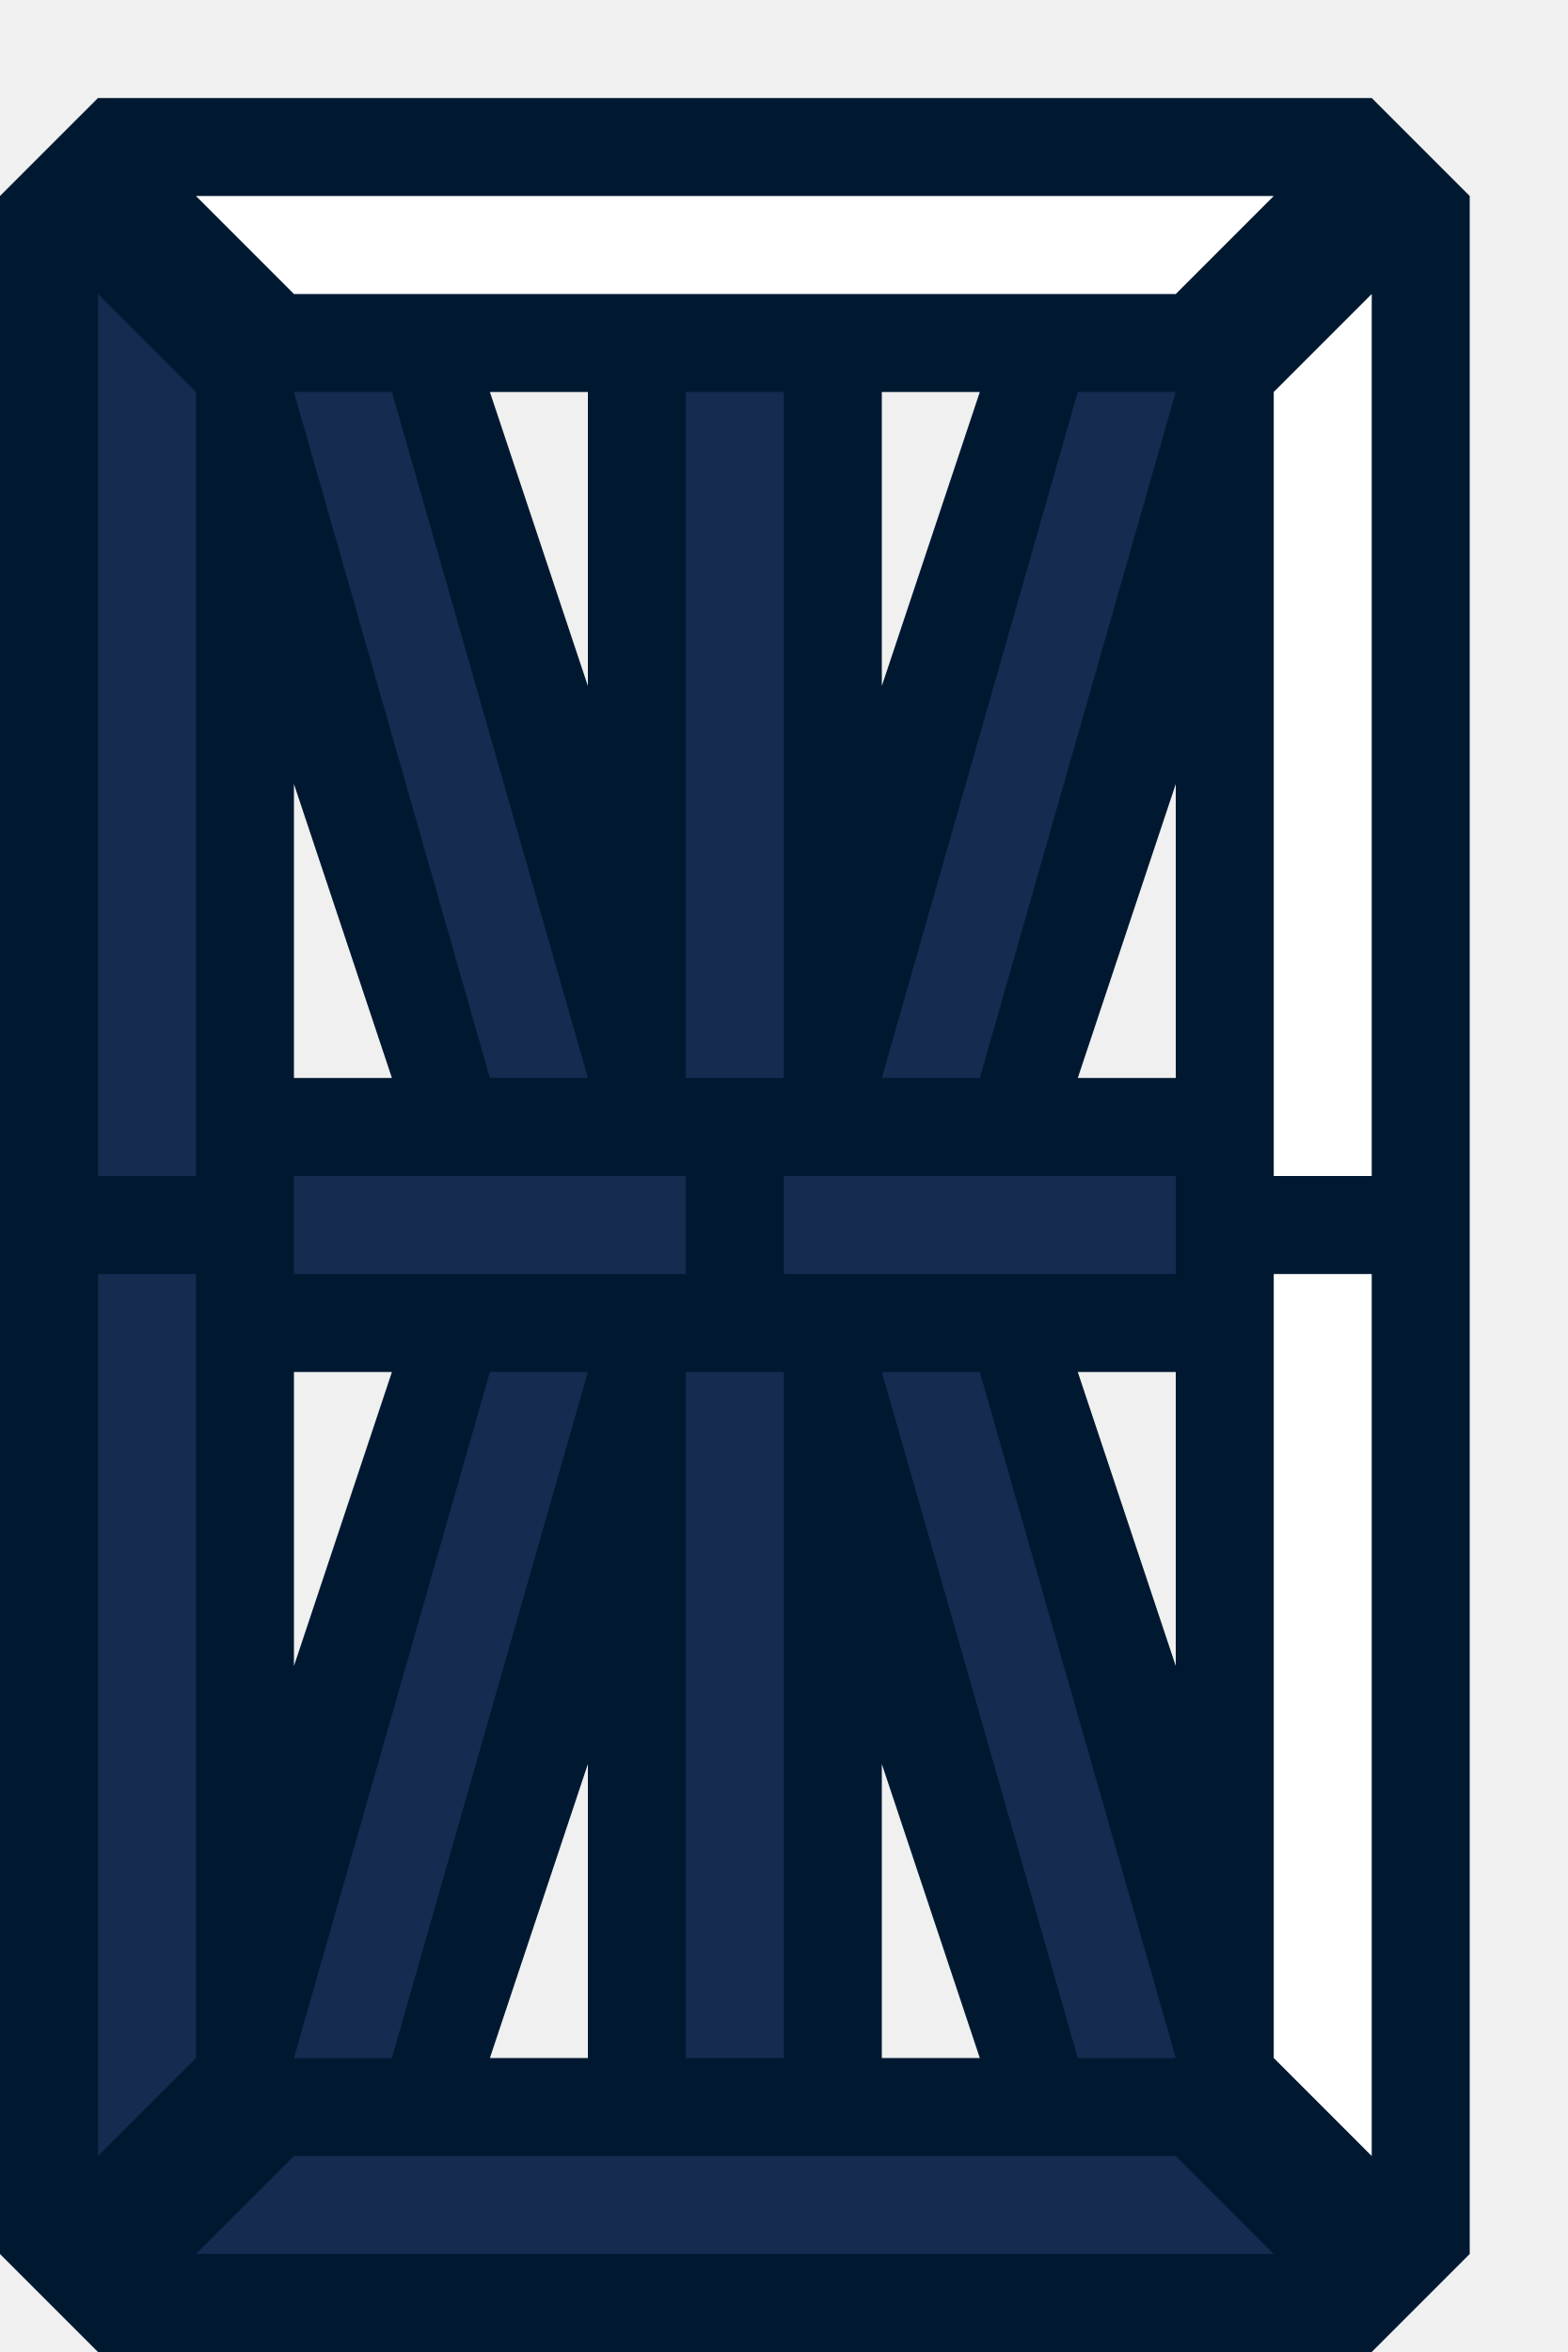
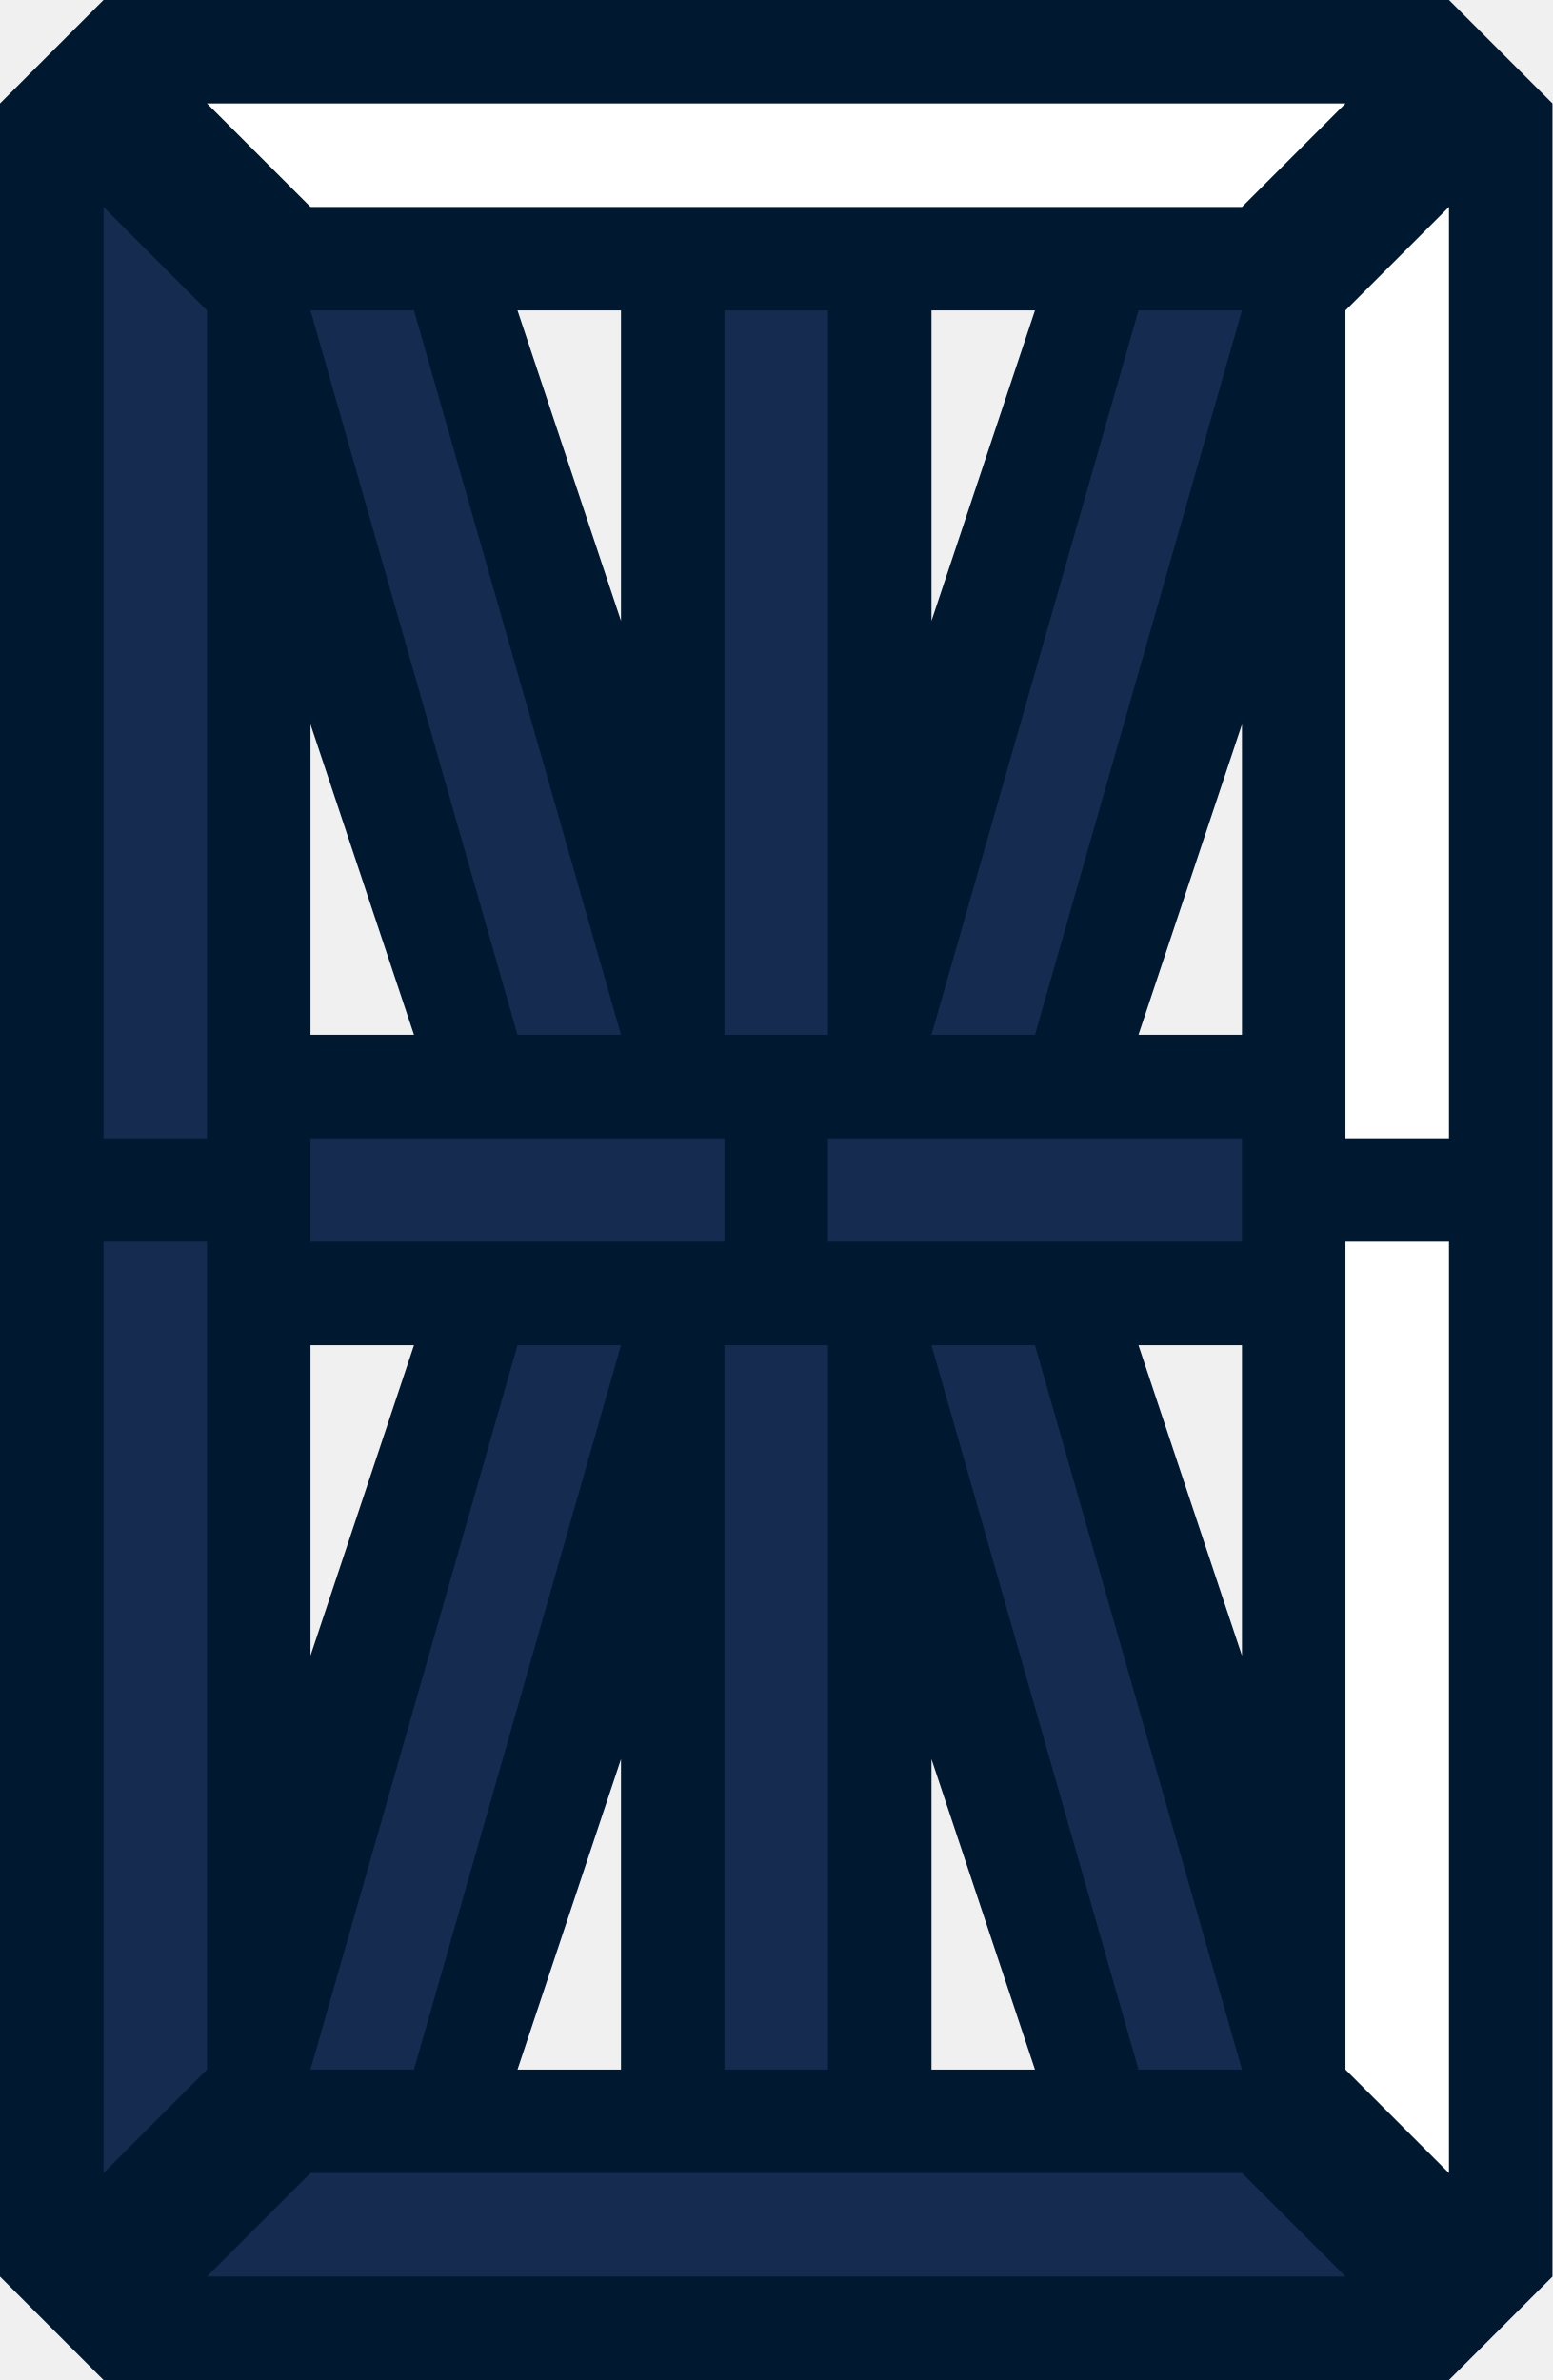
- <svg xmlns="http://www.w3.org/2000/svg" width="16" height="24" viewBox="0 0 16 24" version="1.1" id="svg8">
+ <svg xmlns="http://www.w3.org/2000/svg" width="15" height="23" viewBox="0 0 15 23" version="1.1" id="svg8">
  <defs id="defs2" />
-   <path style="fill:#001931;fill-opacity:1;stroke:none;stroke-opacity:1" d="M 1,1 0,2 v 21 l 1,1 h 13 l 1,-1 V 2 L 14,1 Z m 4,3 h 1 v 3 z m 4,0 h 1 L 9,7 Z M 3,8 4,11 H 3 Z m 9,0 v 3 h -1 z m -9,6 h 1 l -1,3 z m 8,0 h 1 v 3 z m -5,4 v 3 H 5 Z m 3,0 1,3 H 9 Z" id="path910" />
-   <path style="fill:#ffffff;fill-opacity:1;stroke:none;stroke-opacity:1" d="m 2,2 1,1 h 9 l 1,-1 z" id="path826" />
-   <path style="fill:#162b50;fill-opacity:1;stroke:none;stroke-opacity:1" d="m 1,3 1,1 v 8 H 1 Z" id="path828" />
-   <rect style="fill:#162b50;fill-opacity:1;stroke:none;stroke-width:1;stroke-opacity:1" id="rect836" width="1" height="7" x="7" y="4" />
-   <rect style="fill:#162b50;fill-opacity:1;stroke:none;stroke-width:1;stroke-opacity:1" id="rect838" width="4" height="1" x="3" y="12" />
-   <path style="fill:#162b50;fill-opacity:1;stroke:none;stroke-opacity:1" d="m 9,11 2,-7 h 1 l -2,7 z" id="path840" />
-   <path style="fill:#162b50;fill-opacity:1;stroke:none;stroke-opacity:1" d="m 2,13 v 8 l -1,1 v -9 z" id="path844" />
-   <path style="fill:#162b50;fill-opacity:1;stroke:none;stroke-opacity:1" d="m 2,23 1,-1 h 9 l 1,1 z" id="path846" />
-   <path style="fill:#ffffff;fill-opacity:1;stroke:none;stroke-opacity:1" d="m 13,21 1,1 v -9 h -1 z" id="path856" />
-   <path style="fill:#ffffff;fill-opacity:1;stroke:none;stroke-opacity:1" d="M 13,12 V 4 l 1,-1 v 9 z" id="path858" />
-   <rect style="fill:#162b50;fill-opacity:1;stroke:none;stroke-width:1;stroke-opacity:1" id="rect860" width="4" height="1" x="8" y="12" />
-   <rect style="fill:#162b50;fill-opacity:1;stroke:none;stroke-width:1;stroke-opacity:1" id="rect836-3" width="1" height="7" x="7" y="14" />
-   <path style="fill:#162b50;fill-opacity:1;stroke:none;stroke-opacity:1" d="M 6,11 4,4 H 3 l 2,7 z" id="path840-6" />
-   <path style="fill:#162b50;fill-opacity:1;stroke:none;stroke-opacity:1" d="m 9,14 2,7 h 1 l -2,-7 z" id="path840-7" />
-   <path style="fill:#162b50;fill-opacity:1;stroke:none;stroke-opacity:1" d="M 6,14 4,21 H 3 l 2,-7 z" id="path840-6-5" />
+   <path style="fill:#001931;fill-opacity:1;stroke:none;stroke-opacity:1" d="M 1,0 0,1 v 21 l 1,1 h 13 l 1,-1 V 1 L 14,0 Z m 4,3 h 1 v 3 z m 4,0 h 1 L 9,6 Z M 3,7 4,10 H 3 Z m 9,0 v 3 h -1 z m -9,6 h 1 l -1,3 z m 8,0 h 1 v 3 z m -5,4 v 3 H 5 Z m 3,0 1,3 H 9 Z" id="path910" />
+   <path style="fill:#ffffff;fill-opacity:1;stroke:none;stroke-opacity:1" d="m 2,1 1,1 h 9 l 1,-1 z" id="path826" />
+   <path style="fill:#162b50;fill-opacity:1;stroke:none;stroke-opacity:1" d="m 1,2 1,1 v 8 H 1 Z" id="path828" />
+   <rect style="fill:#162b50;fill-opacity:1;stroke:none;stroke-width:1;stroke-opacity:1" id="rect836" width="1" height="7" x="7" y="3" />
+   <rect style="fill:#162b50;fill-opacity:1;stroke:none;stroke-width:1;stroke-opacity:1" id="rect838" width="4" height="1" x="3" y="11" />
+   <path style="fill:#162b50;fill-opacity:1;stroke:none;stroke-opacity:1" d="m 9,10 2,-7 h 1 l -2,7 z" id="path840" />
+   <path style="fill:#162b50;fill-opacity:1;stroke:none;stroke-opacity:1" d="m 2,12 v 8 l -1,1 v -9 z" id="path844" />
+   <path style="fill:#162b50;fill-opacity:1;stroke:none;stroke-opacity:1" d="m 2,22 1,-1 h 9 l 1,1 z" id="path846" />
+   <path style="fill:#ffffff;fill-opacity:1;stroke:none;stroke-opacity:1" d="m 13,20 1,1 v -9 h -1 z" id="path856" />
+   <path style="fill:#ffffff;fill-opacity:1;stroke:none;stroke-opacity:1" d="M 13,11 V 3 l 1,-1 v 9 z" id="path858" />
+   <rect style="fill:#162b50;fill-opacity:1;stroke:none;stroke-width:1;stroke-opacity:1" id="rect860" width="4" height="1" x="8" y="11" />
+   <rect style="fill:#162b50;fill-opacity:1;stroke:none;stroke-width:1;stroke-opacity:1" id="rect836-3" width="1" height="7" x="7" y="13" />
+   <path style="fill:#162b50;fill-opacity:1;stroke:none;stroke-opacity:1" d="M 6,10 4,3 H 3 l 2,7 z" id="path840-6" />
+   <path style="fill:#162b50;fill-opacity:1;stroke:none;stroke-opacity:1" d="m 9,13 2,7 h 1 l -2,-7 z" id="path840-7" />
+   <path style="fill:#162b50;fill-opacity:1;stroke:none;stroke-opacity:1" d="M 6,13 4,20 H 3 l 2,-7 z" id="path840-6-5" />
</svg>
